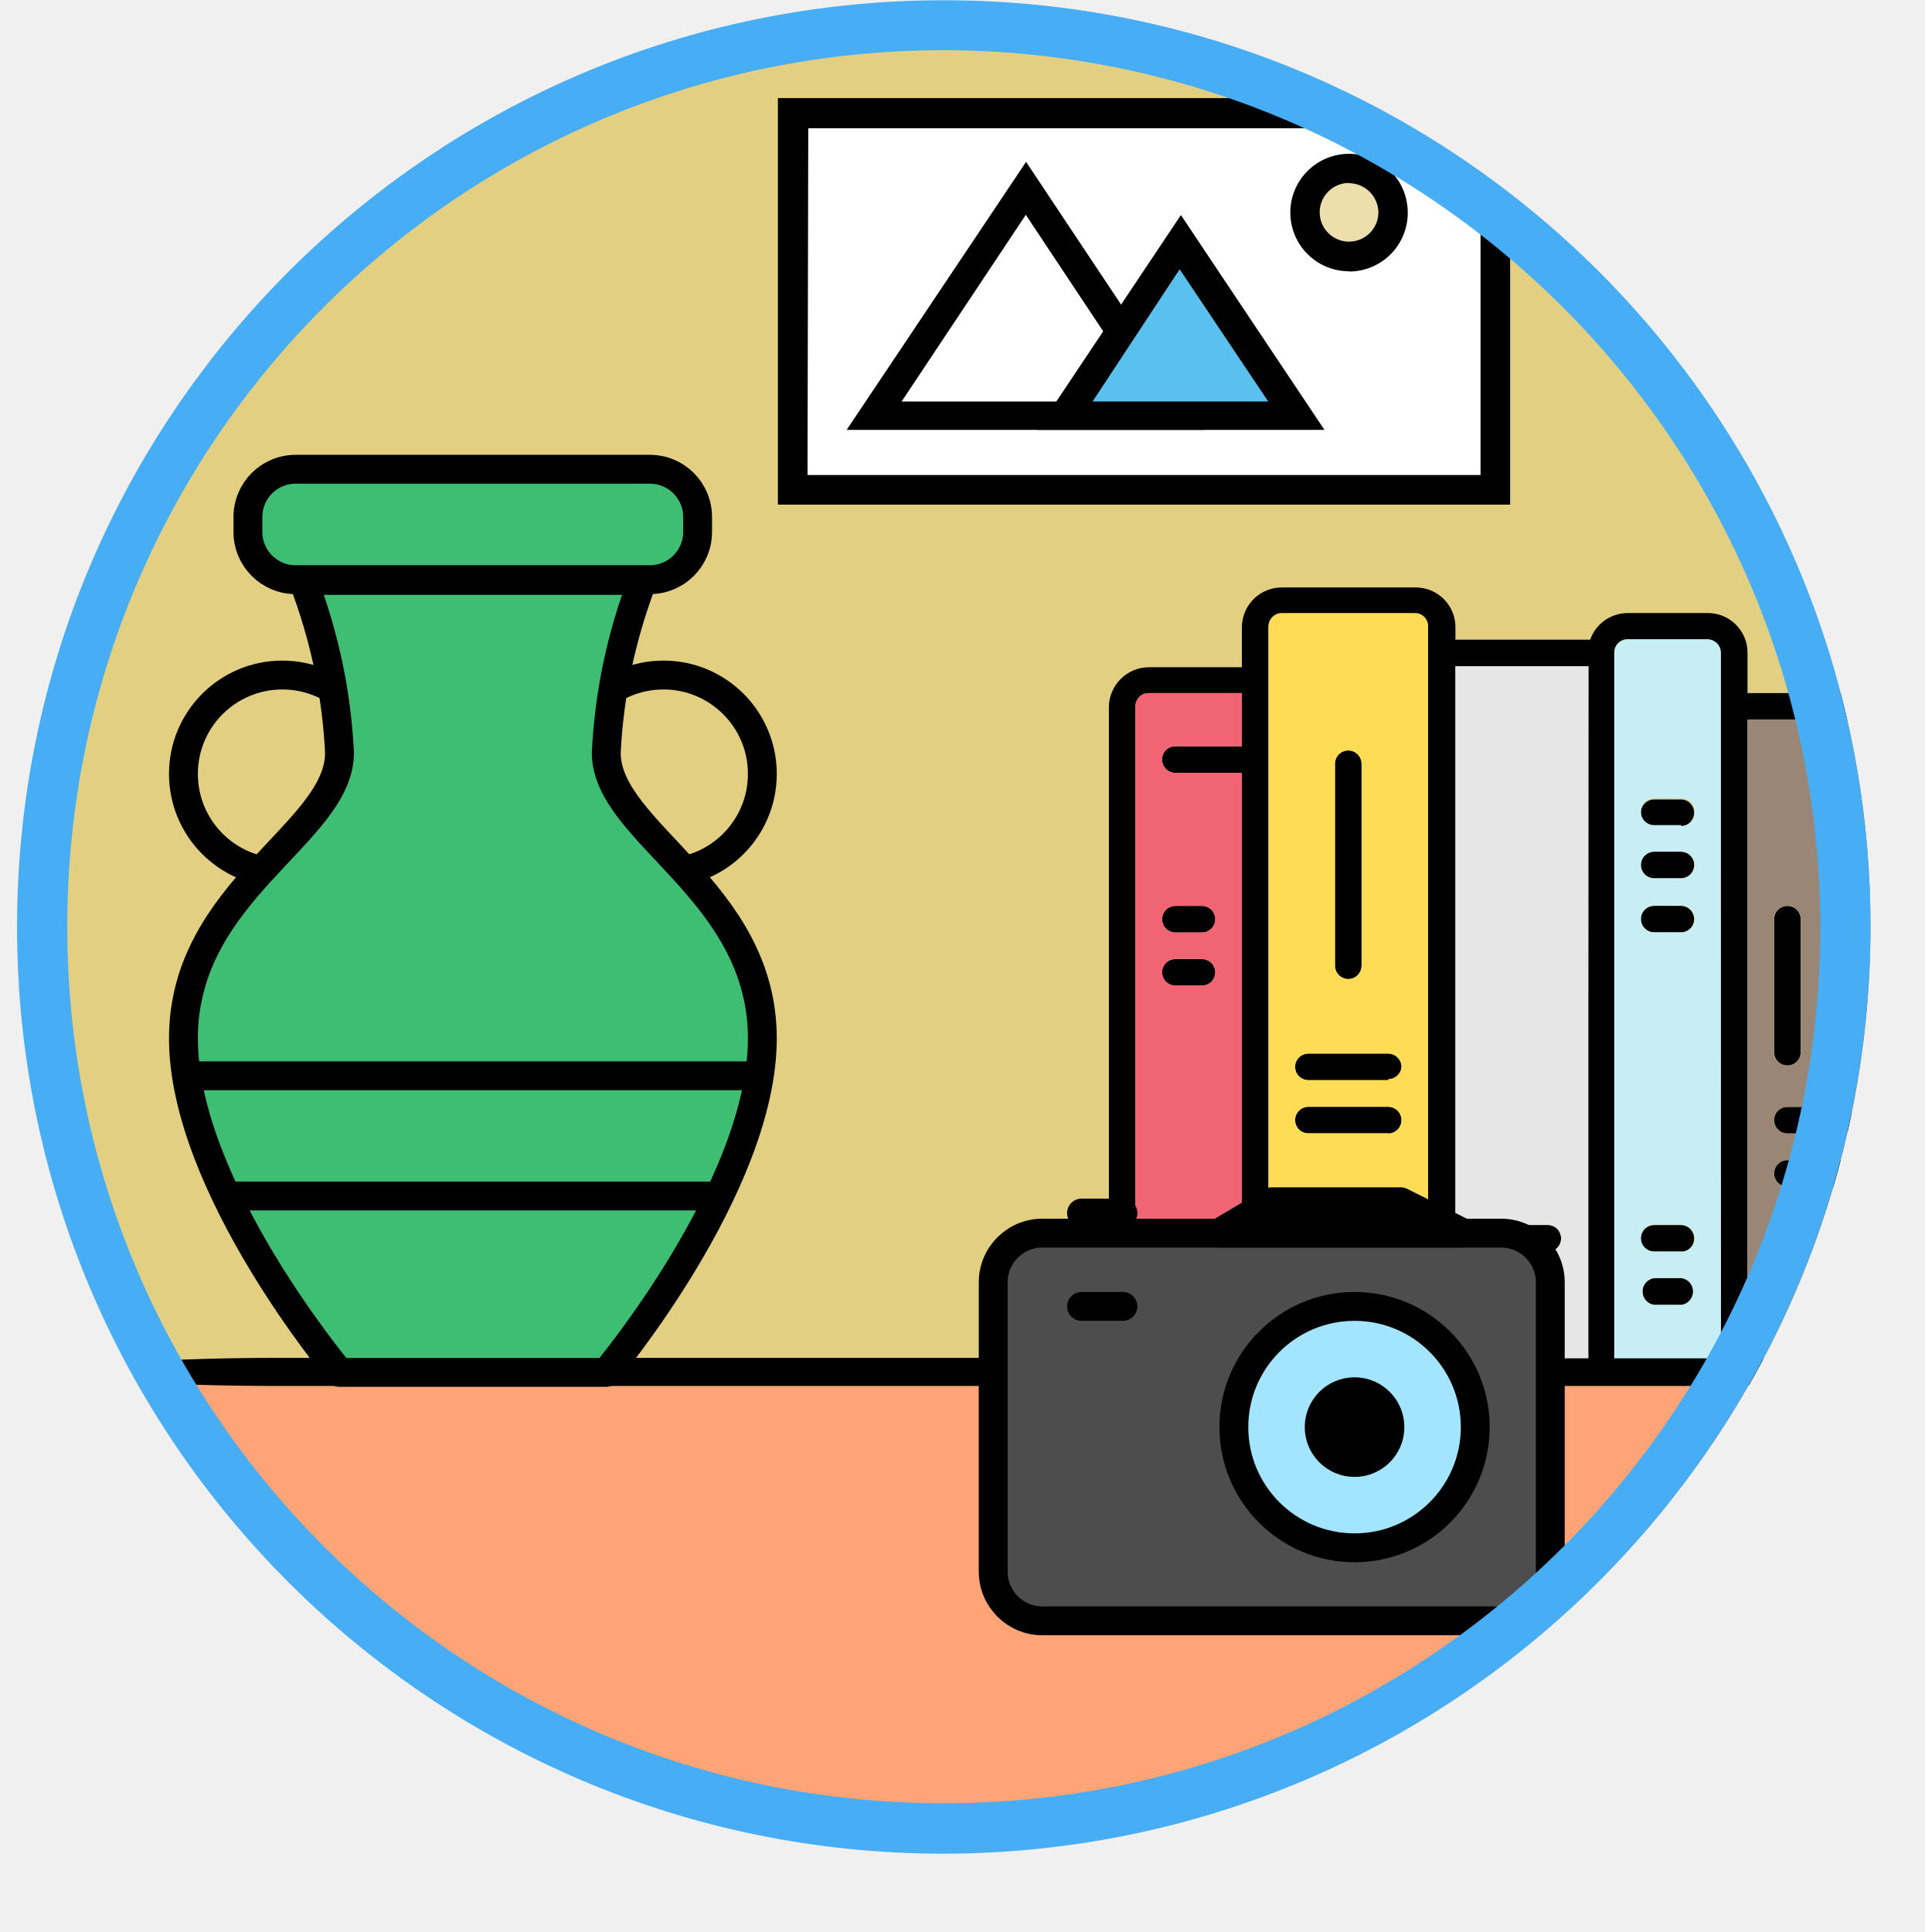
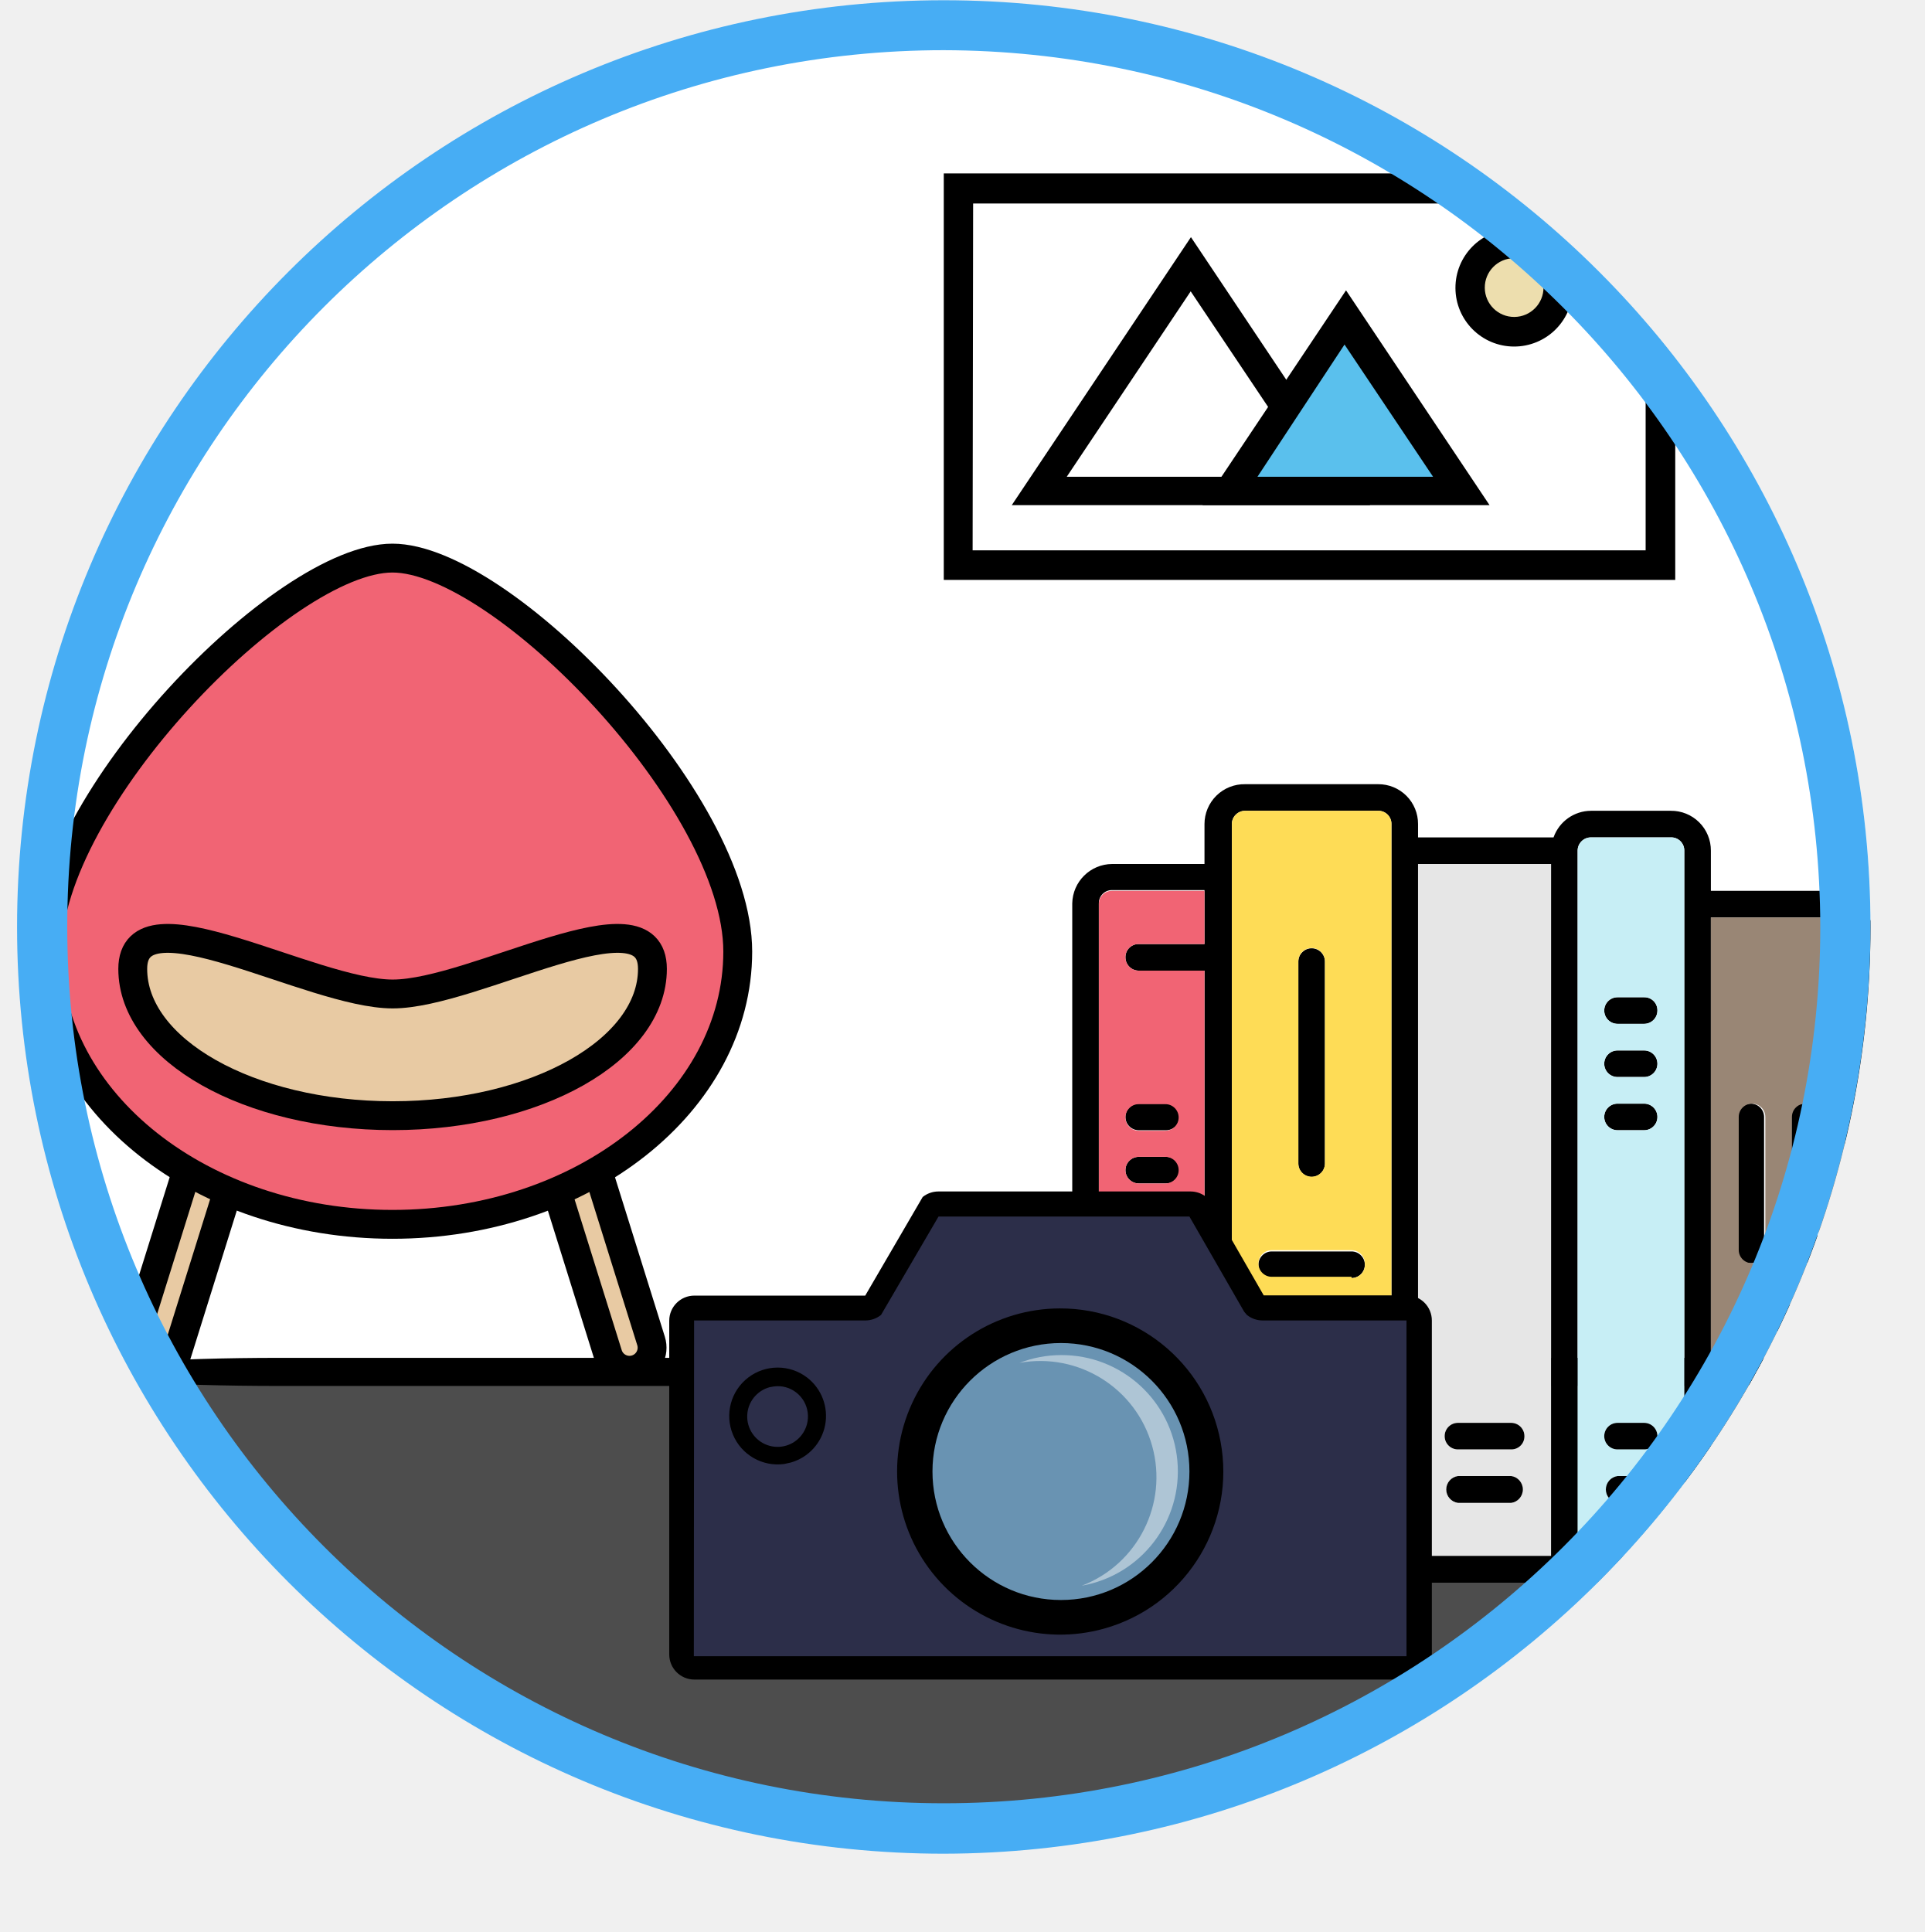
<svg xmlns="http://www.w3.org/2000/svg" viewBox="0 0 76.69 76.99">
  <defs>
-     <style>.cls-1,.cls-17,.cls-6{fill:none;}.cls-2{clip-path:url(#clip-path);}.cls-3{fill:#e2cf81;}.cls-4{fill:#ffa476;}.cls-5{fill:#3dbe72;}.cls-16,.cls-17,.cls-18,.cls-19,.cls-20,.cls-5,.cls-6,.cls-7{stroke:#000;}.cls-20,.cls-5,.cls-6,.cls-7{stroke-linejoin:round;}.cls-5,.cls-6,.cls-7{stroke-width:1.15px;}.cls-13,.cls-7{fill:#fff;}.cls-8{fill:#f16474;}.cls-9{fill:#998675;}.cls-10{fill:#c7eef5;}.cls-11{fill:#e6e6e6;}.cls-12{fill:#fedc56;}.cls-14{fill:#5ac0ed;}.cls-15{fill:#eddeae;}.cls-16{fill:#4d4d4d;}.cls-16,.cls-17,.cls-18,.cls-19{stroke-miterlimit:10;}.cls-16,.cls-17,.cls-18,.cls-19,.cls-20{stroke-width:1.15px;}.cls-17,.cls-18,.cls-19,.cls-20{stroke-linecap:round;}.cls-18{fill:#a3e4ff;}.cls-21{fill:#47adf4;}</style>
+     <style>.cls-1{fill:none;}.cls-2{clip-path:url(#clip-path);}.cls-16,.cls-3{fill:#fff;}.cls-4{fill:#4d4d4d;}.cls-13,.cls-5{fill:#f16474;}.cls-6{fill:#998675;}.cls-7{fill:#c7eef5;}.cls-8{fill:#e6e6e6;}.cls-9{fill:#fedc56;}.cls-10{fill:#5ac0ed;}.cls-11{fill:#eddeae;}.cls-12{fill:#e8caa3;}.cls-12,.cls-13{stroke:#000;stroke-linecap:round;stroke-linejoin:round;stroke-width:1.15px;}.cls-14{fill:#2c2e49;}.cls-15{fill:#6993b2;}.cls-16{opacity:0.46;}.cls-17{fill:#47adf4;}</style>
    <clipPath id="clip-path">
      <circle class="cls-1" cx="37.74" cy="36.93" r="36.8" />
    </clipPath>
  </defs>
  <g id="Calque_2" data-name="Calque 2">
    <g id="Calque_3" data-name="Calque 3">
      <g class="cls-2">
        <rect class="cls-3" y="0.47" width="76.69" height="54.2" />
        <rect class="cls-4" x="1.62" y="54.8" width="72.25" height="22.19" />
        <line class="cls-1" x1="12.16" y1="29.76" x2="12.16" y2="54.4" />
        <line class="cls-1" x1="73.11" y1="54.67" x2="9.8" y2="54.67" />
        <line class="cls-1" x1="73.39" y1="54.67" x2="69.41" y2="54.67" />
        <line class="cls-1" x1="6.15" y1="54.67" x2="2.17" y2="54.67" />
        <path d="M3.22,54.67c0-.31,3.55-.56,7.92-.56H67.55c4.38,0,7.92.25,7.92.56s-3.55.56-7.92.56H11.14C6.77,55.23,3.22,55,3.22,54.67Z" />
-         <rect class="cls-5" x="9.88" y="18.7" width="17.92" height="4.4" rx="1.9" ry="1.9" />
-         <circle class="cls-6" cx="11.25" cy="30.84" r="3.94" />
-         <circle class="cls-6" cx="26.44" cy="30.84" r="3.94" />
-         <path class="cls-5" d="M24.16,30a22.07,22.07,0,0,1,1.45-6.87H12.08A22.07,22.07,0,0,1,13.53,30c0,3.22-6.22,5.47-6.22,11.38s6.22,13.31,6.22,13.31H24.16s6.22-7.41,6.22-13.31S24.16,33.19,24.16,30Z" />
-         <line class="cls-7" x1="7.44" y1="42.87" x2="30.25" y2="42.87" />
-         <line class="cls-7" x1="9.04" y1="47.66" x2="28.65" y2="47.66" />
-         <path d="M67.51,34.51A.53.53,0,0,1,67,35H65.92a.53.53,0,1,1,0-1.06H67A.53.53,0,0,1,67.51,34.51Z" />
-         <path d="M67.51,36.63a.53.53,0,0,1-.53.53H65.92a.53.53,0,1,1,0-1.06H67A.53.53,0,0,1,67.51,36.63Z" />
-         <path d="M67.51,32.39a.53.53,0,0,1-.53.53H65.92a.53.53,0,0,1-.53-.53.53.53,0,0,1,.53-.53H67A.52.52,0,0,1,67.51,32.39Z" />
-         <path d="M67.51,49.35a.52.52,0,0,1-.53.53H65.92a.53.53,0,0,1-.53-.53.53.53,0,0,1,.53-.53H67A.53.53,0,0,1,67.51,49.35Z" />
-         <path d="M55.85,42.52a.53.53,0,0,1-.53.53H52.14a.53.53,0,0,1-.53-.53.53.53,0,0,1,.53-.53h3.18A.53.53,0,0,1,55.85,42.52Z" />
-         <path d="M54.26,30.44v8.05a.53.53,0,0,1-1.06,0V30.44a.53.53,0,0,1,1.06,0Z" />
-         <path d="M55.85,44.64a.53.53,0,0,1-.53.53H52.14a.53.53,0,0,1-.53-.53.53.53,0,0,1,.53-.53h3.18A.53.53,0,0,1,55.85,44.64Z" />
-         <path d="M67.51,51.48A.53.53,0,0,1,67,52H65.92a.54.54,0,0,1,0-1.07H67A.53.53,0,0,1,67.51,51.48Z" />
-         <path d="M73.88,46.76a.53.53,0,0,1-.53.53H71.23a.53.53,0,0,1,0-1.06h2.12A.53.53,0,0,1,73.88,46.76Z" />
-         <path d="M73.88,44.64a.53.53,0,0,1-.53.53H71.23a.53.53,0,0,1-.53-.53.52.52,0,0,1,.53-.53h2.12A.53.53,0,0,1,73.88,44.64Z" />
-         <path d="M62.21,51.48a.53.53,0,0,1-.53.53H59.56a.54.54,0,0,1,0-1.07h2.12A.53.53,0,0,1,62.21,51.48Z" />
-         <path d="M71.76,36.63v5.3a.53.53,0,0,1-.53.53.53.53,0,0,1-.53-.53v-5.3a.53.53,0,0,1,.53-.53A.53.53,0,0,1,71.76,36.63Z" />
-         <path d="M73.88,36.63v5.3a.53.53,0,0,1-.53.53.53.53,0,0,1-.53-.53v-5.3a.53.53,0,0,1,.53-.53A.53.53,0,0,1,73.88,36.63Z" />
-         <path d="M74.41,27.62H69.64V26A1.58,1.58,0,0,0,68,24.43H64.86a1.59,1.59,0,0,0-1.49,1.06H58V25a1.58,1.58,0,0,0-1.59-1.59h-5.3A1.59,1.59,0,0,0,49.49,25v1.59H45.78a1.6,1.6,0,0,0-1.59,1.6V53.6a1.59,1.59,0,0,0,1.59,1.59H74.41A1.6,1.6,0,0,0,76,53.6V29.21A1.59,1.59,0,0,0,74.41,27.62ZM49.49,29.74H46.84a.52.52,0,0,0-.53.53.53.53,0,0,0,.53.53h2.65V54.13H45.78a.53.53,0,0,1-.53-.53V28.15a.52.52,0,0,1,.53-.53h3.71Zm7.42,24.39H50.55V25a.53.53,0,0,1,.53-.53h5.3a.52.52,0,0,1,.53.53Zm6.36,0H58V26.55h5.3Zm5.31,0H64.33V26a.53.53,0,0,1,.53-.53H68a.52.52,0,0,1,.54.53Zm6.36-.53a.53.53,0,0,1-.53.53H69.64V28.68h4.77a.53.53,0,0,1,.53.53Z" />
-         <path d="M48.43,49.35a.53.53,0,0,1-.53.53H46.84a.52.52,0,0,1-.53-.53.53.53,0,0,1,.53-.53H47.9A.53.53,0,0,1,48.43,49.35Z" />
-         <path d="M48.43,51.48a.53.53,0,0,1-.53.53H46.84a.54.54,0,0,1,0-1.07H47.9A.54.54,0,0,1,48.43,51.48Z" />
-         <path d="M62.21,49.35a.52.52,0,0,1-.53.53H59.56a.53.53,0,0,1-.53-.53.53.53,0,0,1,.53-.53h2.12A.53.53,0,0,1,62.21,49.35Z" />
-         <path d="M48.43,36.63a.53.53,0,0,1-.53.53H46.84a.53.53,0,1,1,0-1.06H47.9A.53.53,0,0,1,48.43,36.63Z" />
-         <path d="M48.43,38.75a.53.53,0,0,1-.53.53H46.84a.53.53,0,1,1,0-1.06H47.9A.53.53,0,0,1,48.43,38.75Z" />
-         <path class="cls-8" d="M46.84,29.74h2.65V27.62H45.78a.52.52,0,0,0-.53.53V53.6a.53.53,0,0,0,.53.53h3.71V30.8H46.84a.53.53,0,0,1-.53-.53A.52.52,0,0,1,46.84,29.74ZM47.9,52H46.84a.54.54,0,0,1,0-1.07H47.9a.54.54,0,0,1,0,1.07Zm0-2.13H46.84a.52.52,0,0,1-.53-.53.53.53,0,0,1,.53-.53H47.9a.53.53,0,0,1,.53.53A.53.53,0,0,1,47.9,49.88Zm0-10.6H46.84a.53.53,0,1,1,0-1.06H47.9a.53.53,0,1,1,0,1.06ZM46.84,36.1H47.9a.53.53,0,1,1,0,1.06H46.84a.53.53,0,1,1,0-1.06Z" />
-         <path class="cls-9" d="M74.41,28.68H69.64V54.13h4.77a.53.53,0,0,0,.53-.53V29.21A.53.53,0,0,0,74.41,28.68ZM70.7,36.63a.53.53,0,0,1,.53-.53.53.53,0,0,1,.53.53v5.3a.53.53,0,0,1-.53.53.53.53,0,0,1-.53-.53Zm2.65,10.66H71.23a.53.53,0,0,1,0-1.06h2.12a.53.53,0,1,1,0,1.06Zm0-2.12H71.23a.53.53,0,0,1-.53-.53.52.52,0,0,1,.53-.53h2.12a.53.53,0,0,1,.53.53A.53.53,0,0,1,73.35,45.17Zm.53-3.24a.53.53,0,0,1-.53.53.53.53,0,0,1-.53-.53v-5.3a.53.53,0,0,1,.53-.53.53.53,0,0,1,.53.53Z" />
-         <path class="cls-10" d="M68,25.49H64.86a.53.53,0,0,0-.53.53V54.13h4.25V26A.52.52,0,0,0,68,25.49ZM67,52H65.92a.54.54,0,0,1,0-1.07H67A.54.54,0,0,1,67,52Zm0-2.13H65.92a.53.53,0,0,1-.53-.53.53.53,0,0,1,.53-.53H67a.53.53,0,0,1,.53.53A.52.52,0,0,1,67,49.88Zm0-12.72H65.92a.53.53,0,1,1,0-1.06H67a.53.53,0,1,1,0,1.06ZM67,35H65.92a.53.53,0,1,1,0-1.06H67A.53.53,0,1,1,67,35Zm0-2.12H65.92a.53.53,0,0,1-.53-.53.53.53,0,0,1,.53-.53H67a.52.52,0,0,1,.53.53A.53.53,0,0,1,67,32.92Z" />
-         <path class="cls-11" d="M58,26.55V54.13h5.3V26.55ZM61.68,52H59.56a.54.54,0,0,1,0-1.07h2.12a.54.54,0,0,1,0,1.07Zm0-2.13H59.56a.53.53,0,0,1-.53-.53.53.53,0,0,1,.53-.53h2.12a.53.53,0,0,1,.53.53A.52.52,0,0,1,61.68,49.88Z" />
-         <path class="cls-12" d="M56.38,24.43h-5.3a.53.53,0,0,0-.53.53V54.13h6.36V25A.52.52,0,0,0,56.38,24.43Zm-3.18,6a.53.53,0,0,1,1.06,0v8.05a.53.53,0,0,1-1.06,0Zm2.12,14.73H52.14a.53.53,0,0,1-.53-.53.53.53,0,0,1,.53-.53h3.18a.53.53,0,0,1,.53.53A.53.53,0,0,1,55.32,45.17Zm0-2.12H52.14a.53.53,0,0,1-.53-.53.53.53,0,0,1,.53-.53h3.18a.53.53,0,0,1,.53.53A.53.53,0,0,1,55.32,43Z" />
-         <rect class="cls-13" x="31.62" y="4.52" width="27.98" height="14.99" />
-         <path d="M60.18,20.11H31V3.91H60.18Zm-28-1.18H59V5.11H32.21Z" />
-         <polygon class="cls-13" points="40.89 7.51 34.84 16.54 46.93 16.54 40.89 7.51" />
-         <path d="M48,17.13H33.74L40.89,6.45ZM35.93,16h9.89L40.88,8.56Z" />
-         <polygon class="cls-14" points="47.06 9.62 42.44 16.54 51.69 16.54 47.06 9.62" />
-         <path d="M52.78,17.13H41.34l5.72-8.56ZM43.54,16h7l-3.53-5.27Z" />
-         <circle class="cls-15" cx="53.75" cy="8.46" r="1.75" />
-         <path d="M53.75,10.81A2.34,2.34,0,1,1,56.1,8.43a2.34,2.34,0,0,1-2.35,2.39Zm0-3.52a1.17,1.17,0,1,0,1.18,1.16v0A1.18,1.18,0,0,0,53.75,7.3Z" />
-         <rect class="cls-16" x="39.58" y="49.14" width="22.2" height="15.45" rx="1.96" ry="1.96" />
-         <line class="cls-17" x1="43.1" y1="48.34" x2="44.75" y2="48.34" />
-         <line class="cls-17" x1="43.1" y1="52.06" x2="44.75" y2="52.06" />
-         <circle class="cls-18" cx="53.98" cy="56.87" r="4.81" />
-         <circle class="cls-19" cx="53.98" cy="56.87" r="1.41" />
-         <polygon class="cls-20" points="48.57 49.14 50.68 47.89 55.82 47.89 58.32 49.14 48.57 49.14" />
+         <path d="M66.05,42.39a.53.53,0,0,1-.53.53H64.46a.53.53,0,1,1,0-1.06h1.06A.53.53,0,0,1,66.05,42.39Z" />
+         <path d="M66.05,44.51a.53.53,0,0,1-.53.53H64.46a.53.53,0,1,1,0-1.06h1.06A.53.53,0,0,1,66.05,44.51Z" />
+         <path d="M66.05,40.27a.53.53,0,0,1-.53.53H64.46a.53.53,0,0,1-.53-.53.53.53,0,0,1,.53-.53h1.06A.52.52,0,0,1,66.05,40.27Z" />
+         <path d="M66.05,57.23a.52.52,0,0,1-.53.53H64.46a.53.53,0,0,1-.53-.53.53.53,0,0,1,.53-.53h1.06A.53.53,0,0,1,66.05,57.23Z" />
+         <path d="M54.39,50.4a.53.53,0,0,1-.53.53H50.68a.53.53,0,0,1-.53-.53.53.53,0,0,1,.53-.53h3.18A.53.53,0,0,1,54.39,50.4Z" />
+         <path d="M52.8,38.32v8.05a.53.53,0,0,1-1.06,0V38.32a.53.53,0,0,1,1.06,0Z" />
+         <path d="M54.39,52.52a.53.53,0,0,1-.53.53H50.68a.53.53,0,0,1-.53-.53.53.53,0,0,1,.53-.53h3.18A.53.53,0,0,1,54.39,52.52Z" />
+         <path d="M66.05,59.36a.53.53,0,0,1-.53.53H64.46a.54.54,0,0,1,0-1.07h1.06A.53.53,0,0,1,66.05,59.36Z" />
+         <path d="M72.42,54.64a.53.53,0,0,1-.53.53H69.77a.53.53,0,0,1,0-1.06h2.12A.53.53,0,0,1,72.42,54.64Z" />
+         <path d="M72.42,52.52a.53.53,0,0,1-.53.53H69.77a.53.53,0,0,1-.53-.53.52.52,0,0,1,.53-.53h2.12A.53.53,0,0,1,72.42,52.52Z" />
+         <path d="M60.75,59.36a.53.53,0,0,1-.53.53H58.1a.54.54,0,0,1,0-1.07h2.12A.53.53,0,0,1,60.75,59.36Z" />
+         <path d="M70.3,44.51v5.3a.53.53,0,0,1-.53.53.53.53,0,0,1-.53-.53v-5.3a.53.53,0,0,1,.53-.53A.53.53,0,0,1,70.3,44.51Z" />
+         <path d="M72.42,44.51v5.3a.53.53,0,0,1-.53.53.53.53,0,0,1-.53-.53v-5.3a.53.53,0,0,1,.53-.53A.53.53,0,0,1,72.42,44.51Z" />
+         <path d="M73,35.5H68.18V33.9a1.58,1.58,0,0,0-1.6-1.59H63.4a1.59,1.59,0,0,0-1.49,1.06h-5.4v-.53a1.58,1.58,0,0,0-1.59-1.59h-5.3A1.59,1.59,0,0,0,48,32.84v1.59H44.32A1.6,1.6,0,0,0,42.73,36V61.48a1.59,1.59,0,0,0,1.59,1.59H73a1.6,1.6,0,0,0,1.59-1.59V37.09A1.59,1.59,0,0,0,73,35.5ZM48,37.62H45.38a.52.52,0,0,0-.53.53.53.53,0,0,0,.53.53H48V62H44.32a.53.53,0,0,1-.53-.53V36a.52.52,0,0,1,.53-.53H48ZM55.45,62H49.09V32.84a.53.53,0,0,1,.53-.53h5.3a.52.52,0,0,1,.53.53Zm6.36,0h-5.3V34.43h5.3Zm5.31,0H62.87V33.9a.53.53,0,0,1,.53-.53h3.18a.52.52,0,0,1,.54.53Zm6.36-.53A.53.53,0,0,1,73,62H68.18V36.56H73a.53.53,0,0,1,.53.53Z" />
+         <path d="M47,57.23a.53.53,0,0,1-.53.53H45.38a.52.52,0,0,1-.53-.53.53.53,0,0,1,.53-.53h1.06A.53.53,0,0,1,47,57.23Z" />
+         <path d="M47,59.36a.53.53,0,0,1-.53.53H45.38a.54.54,0,0,1,0-1.07h1.06A.54.54,0,0,1,47,59.36Z" />
+         <path d="M60.75,57.23a.52.52,0,0,1-.53.53H58.1a.53.53,0,0,1-.53-.53.53.53,0,0,1,.53-.53h2.12A.53.53,0,0,1,60.75,57.23Z" />
+         <path d="M47,44.51a.53.53,0,0,1-.53.53H45.38a.53.53,0,1,1,0-1.06h1.06A.53.53,0,0,1,47,44.51Z" />
+         <path d="M47,46.63a.53.53,0,0,1-.53.53H45.38a.53.53,0,1,1,0-1.06h1.06A.53.53,0,0,1,47,46.63Z" />
+         <path class="cls-5" d="M45.38,37.62H48V35.5H44.32a.52.52,0,0,0-.53.53V61.48a.53.53,0,0,0,.53.53H48V38.68H45.38a.53.53,0,0,1-.53-.53A.52.52,0,0,1,45.38,37.62Zm1.06,22.27H45.38a.54.54,0,0,1,0-1.07h1.06a.54.54,0,0,1,0,1.07Zm0-2.13H45.38a.52.52,0,0,1-.53-.53.53.53,0,0,1,.53-.53h1.06a.53.53,0,0,1,.53.53A.53.53,0,0,1,46.44,57.76Zm0-10.6H45.38a.53.53,0,1,1,0-1.06h1.06a.53.53,0,1,1,0,1.06ZM45.38,44h1.06a.53.53,0,1,1,0,1.06H45.38a.53.53,0,1,1,0-1.06Z" />
+         <path class="cls-6" d="M73,36.56H68.18V62H73a.53.53,0,0,0,.53-.53V37.09A.53.53,0,0,0,73,36.56Zm-3.71,7.95a.53.53,0,0,1,.53-.53.53.53,0,0,1,.53.53v5.3a.53.53,0,0,1-.53.53.53.53,0,0,1-.53-.53Zm2.65,10.66H69.77a.53.53,0,0,1,0-1.06h2.12a.53.53,0,1,1,0,1.06Zm0-2.12H69.77a.53.53,0,0,1-.53-.53.52.52,0,0,1,.53-.53h2.12a.53.53,0,0,1,.53.53A.53.53,0,0,1,71.89,53Zm.53-3.24a.53.53,0,0,1-.53.53.53.53,0,0,1-.53-.53v-5.3a.53.53,0,0,1,.53-.53.53.53,0,0,1,.53.53Z" />
+         <path class="cls-7" d="M66.58,33.37H63.4a.53.53,0,0,0-.53.53V62h4.25V33.9A.52.52,0,0,0,66.58,33.37ZM65.52,59.89H64.46a.54.54,0,0,1,0-1.07h1.06a.54.54,0,0,1,0,1.07Zm0-2.13H64.46a.53.53,0,0,1-.53-.53.53.53,0,0,1,.53-.53h1.06a.53.53,0,0,1,.53.53A.52.52,0,0,1,65.52,57.76Zm0-12.72H64.46a.53.53,0,1,1,0-1.06h1.06a.53.53,0,1,1,0,1.06Zm0-2.12H64.46a.53.53,0,1,1,0-1.06h1.06a.53.53,0,1,1,0,1.06Zm0-2.12H64.46a.53.53,0,0,1-.53-.53.53.53,0,0,1,.53-.53h1.06a.52.52,0,0,1,.53.53A.53.53,0,0,1,65.52,40.8Z" />
+         <path class="cls-8" d="M56.51,34.43V62h5.3V34.43Zm3.71,25.46H58.1a.54.54,0,0,1,0-1.07h2.12a.54.54,0,0,1,0,1.07Zm0-2.13H58.1a.53.53,0,0,1-.53-.53.53.53,0,0,1,.53-.53h2.12a.53.53,0,0,1,.53.53A.52.52,0,0,1,60.22,57.76Z" />
+         <path class="cls-9" d="M54.92,32.31h-5.3a.53.53,0,0,0-.53.53V62h6.36V32.84A.52.52,0,0,0,54.92,32.31Zm-3.18,6a.53.53,0,0,1,1.06,0v8.05a.53.53,0,0,1-1.06,0ZM53.86,53H50.68a.53.53,0,0,1-.53-.53.53.53,0,0,1,.53-.53h3.18a.53.53,0,0,1,.53.53A.53.53,0,0,1,53.86,53Zm0-2.12H50.68a.53.53,0,0,1-.53-.53.53.53,0,0,1,.53-.53h3.18a.53.53,0,0,1,.53.53A.53.53,0,0,1,53.86,50.93Z" />
+         <rect class="cls-3" x="38.2" y="7.52" width="27.98" height="14.99" />
+         <path d="M66.76,23.11H37.61V6.91H66.76Zm-28-1.18H65.58V8.11H38.78Z" />
+         <polygon class="cls-3" points="47.46 10.51 41.41 19.54 53.5 19.54 47.46 10.51" />
+         <path d="M54.6,20.13H40.32L47.46,9.45ZM42.51,19H52.4l-4.95-7.39Z" />
+         <polygon class="cls-10" points="53.64 12.62 49.02 19.54 58.27 19.54 53.64 12.62" />
+         <path d="M59.36,20.13H47.92l5.72-8.56ZM50.11,19h7l-3.53-5.27Z" />
+         <circle class="cls-11" cx="60.33" cy="11.46" r="1.75" />
+         <path d="M60.33,13.81a2.34,2.34,0,1,1,2.35-2.39,2.34,2.34,0,0,1-2.35,2.39Zm0-3.52a1.17,1.17,0,1,0,1.18,1.16v0A1.18,1.18,0,0,0,60.33,10.3Z" />
+         <rect class="cls-12" x="7.39" y="39.02" width="1.8" height="15.91" rx="0.9" ry="0.9" transform="translate(14.39 -0.33) rotate(17.36)" />
+         <rect class="cls-12" x="22.08" y="39.02" width="1.8" height="15.91" rx="0.9" ry="0.9" transform="translate(58.93 84.95) rotate(162.64)" />
+         <path class="cls-13" d="M29.4,37.92c0,6-6.16,10.87-13.76,10.87S1.88,43.92,1.88,37.92s9.41-15.68,13.76-15.68S29.4,31.91,29.4,37.92Z" />
+         <path class="cls-12" d="M26,38.61c0,3.23-4.63,5.85-10.35,5.85S5.29,41.84,5.29,38.61s7.09,1,10.36,1S26,35.38,26,38.61Z" />
+         <path class="cls-14" d="M27.17,66V52.63a.5.5,0,0,1,.5-.5h6.83a.5.5,0,0,0,.32-.11l2.25-3.92a.5.5,0,0,1,.32-.11H47.45a.5.5,0,0,1,.32.11L50,52a.5.5,0,0,0,.32.11h5.72a.5.5,0,0,1,.5.5V66a.5.5,0,0,1-.5.5H27.67A.5.5,0,0,1,27.17,66Z" />
+         <path d="M56.33,66.93a1,1,0,0,1-.26,0H27.67a1,1,0,0,1-1-1V52.63a1,1,0,0,1,1-1h6.81l2.29-3.93a1,1,0,0,1,.62-.22H47.45a1,1,0,0,1,.62.22l.11.13,2.18,3.79h5.7a1,1,0,0,1,1,1V66A1,1,0,0,1,56.33,66.93ZM27.65,66l0,0h28.4V52.62l-5.74,0a1,1,0,0,1-.62-.22l-.11-.13-2.18-3.79h-10l-2.29,3.92a1,1,0,0,1-.62.22H27.66Z" />
+         <path d="M44,64.9a6.5,6.5,0,1,1-1.77-12.76A6.5,6.5,0,0,1,44,64.9ZM41,54.23a4.58,4.58,0,1,0,5.81,4.41h0A4.58,4.58,0,0,0,41,54.23Z" />
+         <circle class="cls-15" cx="42.28" cy="58.64" r="5.12" />
+         <path class="cls-16" d="M42.28,54a4.61,4.61,0,0,0-1.65.31,4.63,4.63,0,0,1,2.48,8.88A4.63,4.63,0,0,0,42.28,54Z" />
+         <path d="M31.52,58.28l-.27.06a1.93,1.93,0,1,1,.92-3.44,1.93,1.93,0,0,1-.65,3.38Zm-.85-3a1.21,1.21,0,1,0,1.28,1.9,1.21,1.21,0,0,0-.22-1.69,1.19,1.19,0,0,0-.89-.24Z" />
      </g>
-       <path class="cls-21" d="M37.61,73.87A36.93,36.93,0,1,1,74.54,36.93,37,37,0,0,1,37.61,73.87ZM37.61,2A34.93,34.93,0,1,0,72.54,36.93,35,35,0,0,0,37.61,2Z" />
+       <path class="cls-17" d="M37.61,73.87A36.93,36.93,0,1,1,74.54,36.93,37,37,0,0,1,37.61,73.87ZM37.61,2A34.93,34.93,0,1,0,72.54,36.93,35,35,0,0,0,37.61,2Z" />
    </g>
  </g>
</svg>
